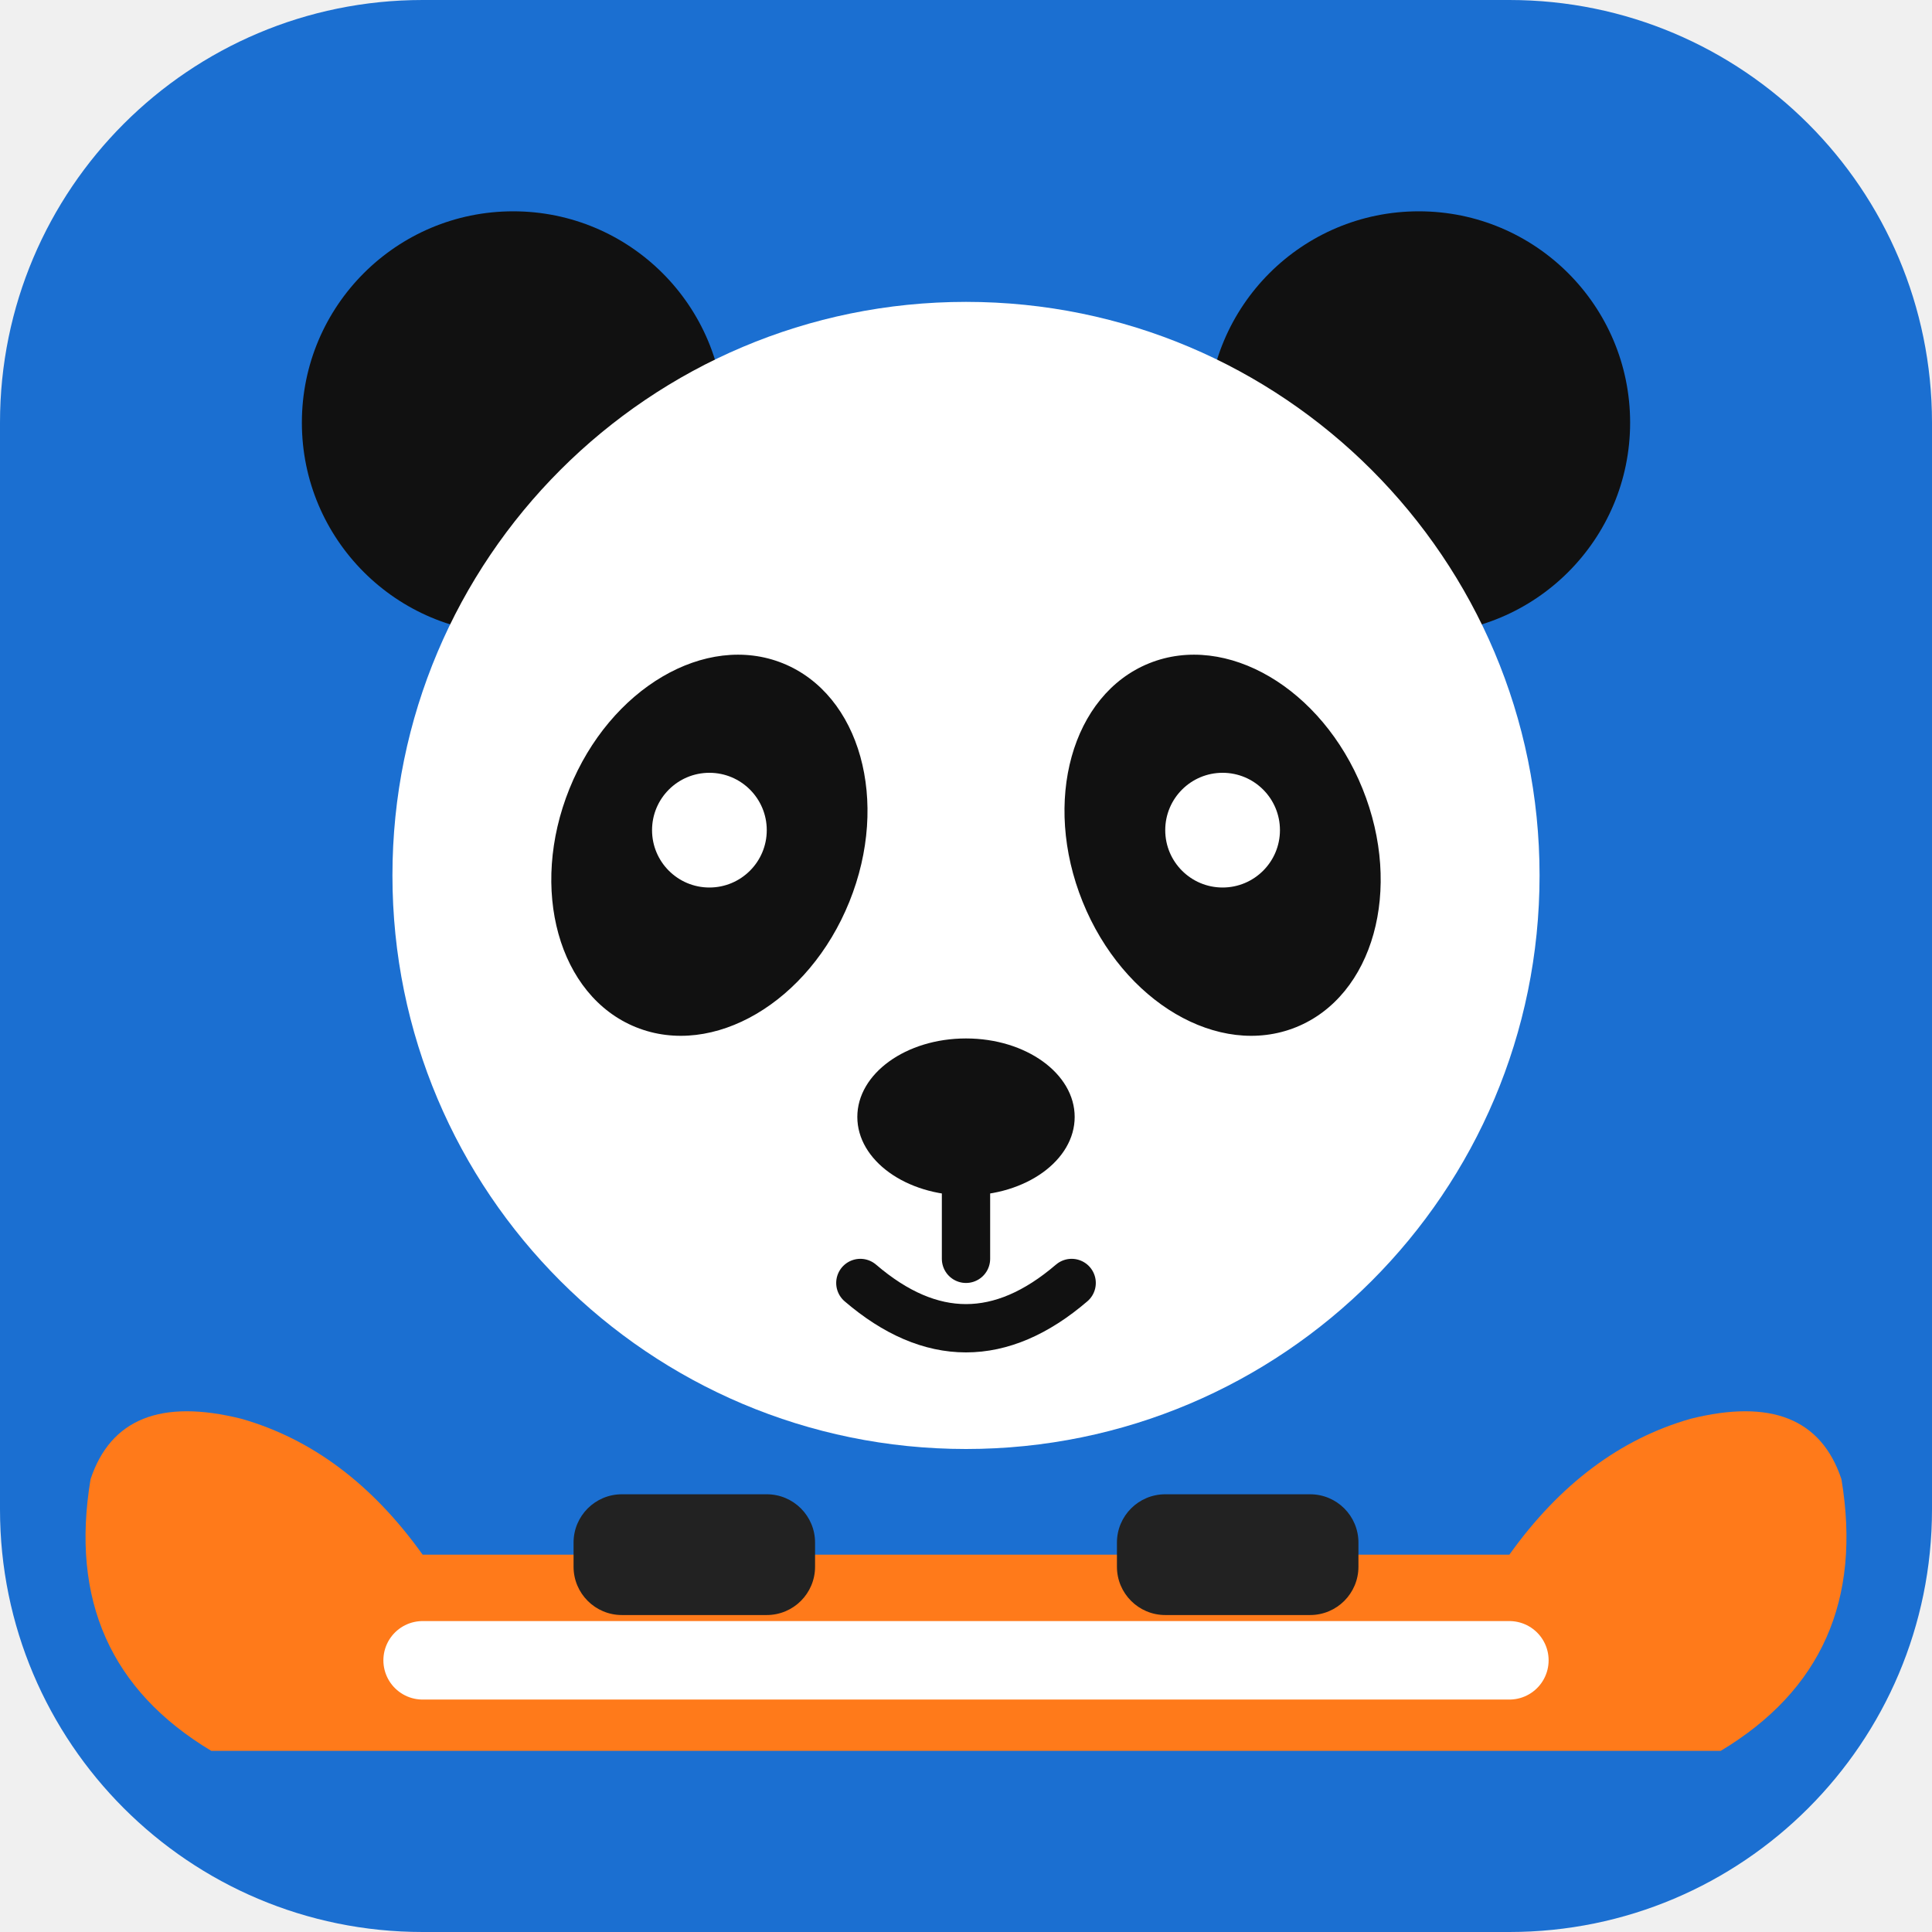
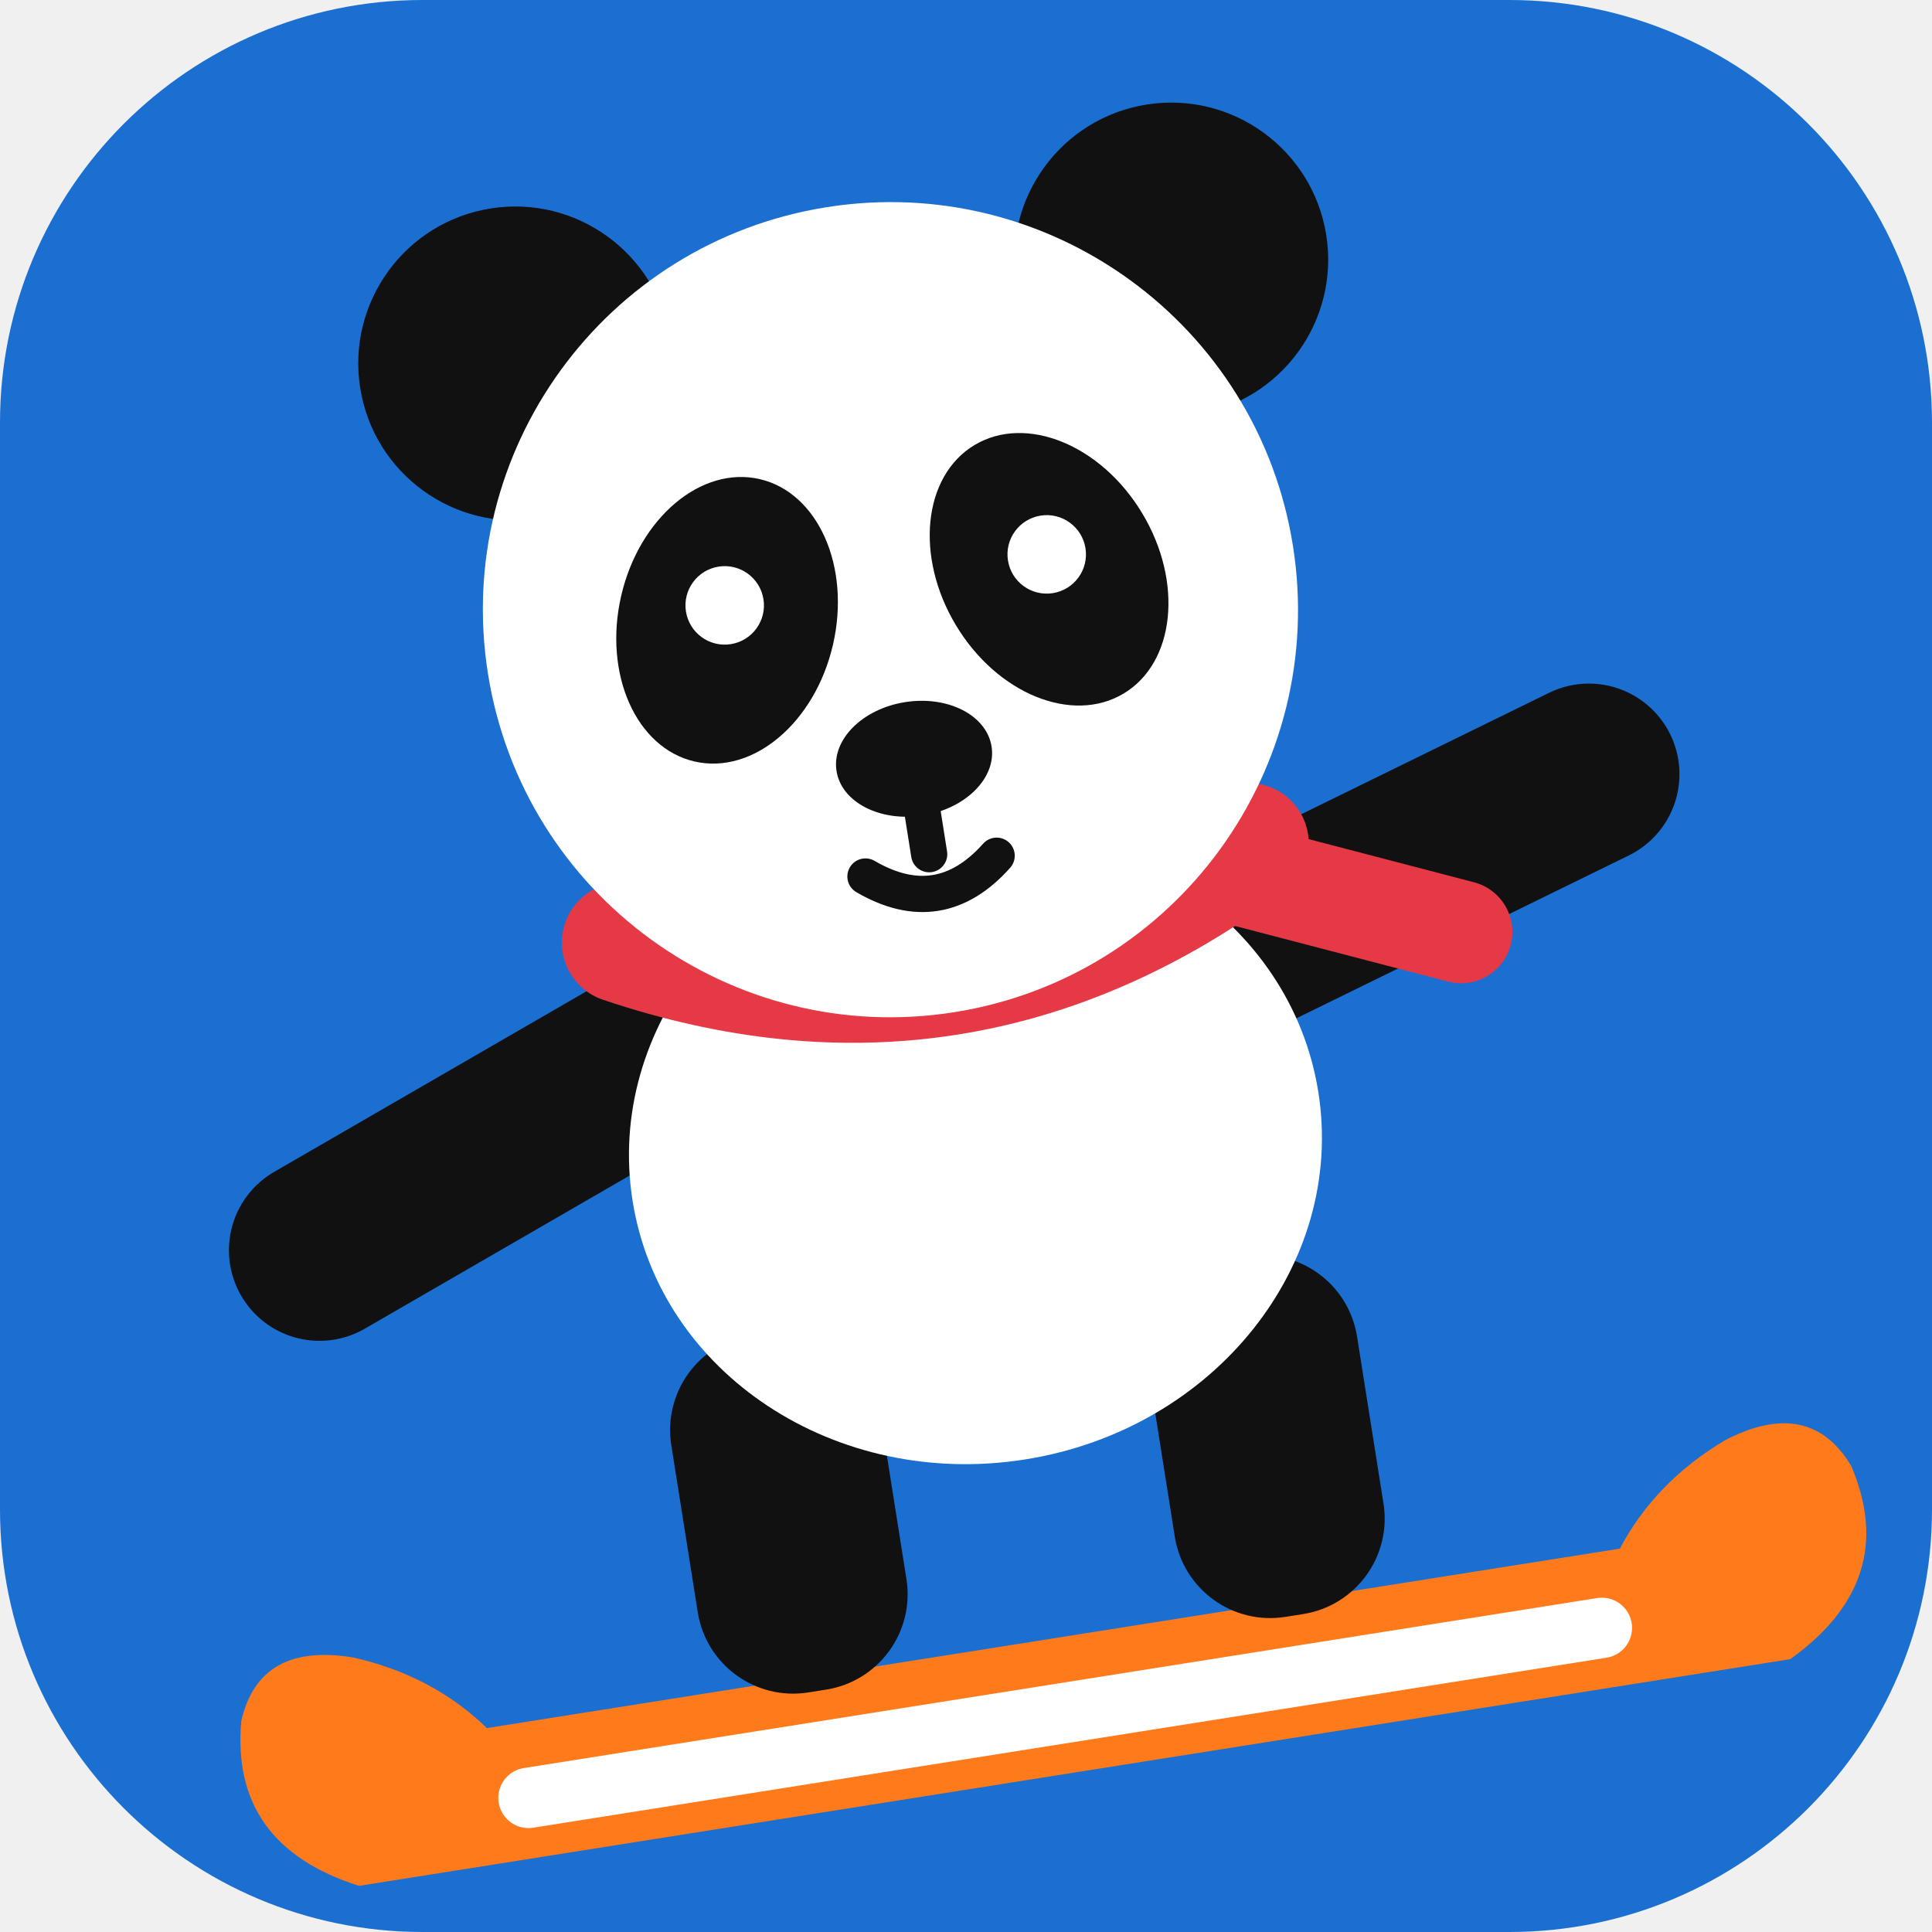
<svg xmlns="http://www.w3.org/2000/svg" viewBox="0 0 64 64">
  <rect width="64" height="64" rx="14" fill="#1b6fd1" />
-   <path d="M3 49Q4 46 8 47Q11.5 48 14 51.5H50Q52.5 48 56 47Q60 46 61 49Q62 55 57 58H7Q2 55 3 49Z" fill="#ff7a1a" />
-   <path d="M14 55H50" stroke="#ffffff" stroke-width="2.6" stroke-linecap="round" />
-   <rect x="19" y="49.5" width="8" height="4" rx="1.6" fill="#222" />
-   <rect x="37" y="49.5" width="8" height="4" rx="1.6" fill="#222" />
-   <circle cx="17" cy="14" r="7" fill="#111" />
-   <circle cx="47" cy="14" r="7" fill="#111" />
-   <circle cx="32" cy="29" r="19" fill="#fff" />
-   <ellipse cx="23.5" cy="28" rx="5" ry="6.5" transform="rotate(22 23.5 28)" fill="#111" />
-   <ellipse cx="40.5" cy="28" rx="5" ry="6.5" transform="rotate(-22 40.5 28)" fill="#111" />
-   <circle cx="23.5" cy="27.5" r="1.9" fill="#fff" />
-   <circle cx="40.5" cy="27.5" r="1.9" fill="#fff" />
-   <ellipse cx="32" cy="37" rx="3.6" ry="2.6" fill="#111" />
-   <path d="M32 39.5v2.2M28.5 42.5q3.5 3 7 0" stroke="#111" stroke-width="1.6" stroke-linecap="round" fill="none" />
+   <g transform="rotate(-9 32 36)">
+     <path d="M5 53Q6 50.5 9 51.5Q11.5 52.5 13 54.5H51Q52.5 52.5 55 51.5Q58 50.5 59 53Q60 57 56 59H8Q4 57 5 53Z" fill="#ff7a1a" />
+     <path d="M14 57H50" stroke="#fff" stroke-width="2" stroke-linecap="round" />
+     <rect x="20.5" y="43" width="7" height="12" rx="3.2" fill="#111" />
+     <rect x="36.5" y="43" width="7" height="12" rx="3.2" fill="#111" />
+     <path d="M23 33L10 38M41 33L54 29" stroke="#111" stroke-width="6" stroke-linecap="round" />
+     <ellipse cx="32" cy="38" rx="11.5" ry="10.5" fill="#fff" />
+     <path d="M21.5 29.5Q32 35 42.5 29.5" stroke="#e63946" stroke-width="4" stroke-linecap="round" fill="none" />
+     <path d="M41 30l8 3.5" stroke="#e63946" stroke-width="3.4" stroke-linecap="round" />
+     <circle cx="21" cy="10" r="5.2" fill="#111" />
+     <circle cx="43" cy="10" r="5.2" fill="#111" />
+     <circle cx="32" cy="20" r="13.5" fill="#fff" />
+     <ellipse cx="26.6" cy="19.5" rx="3.6" ry="4.8" transform="rotate(22 26.6 19.5)" fill="#111" />
+     <ellipse cx="37.4" cy="19.5" rx="3.6" ry="4.8" transform="rotate(-22 37.4 19.5)" fill="#111" />
+     <circle cx="26.6" cy="19" r="1.3" fill="#fff" />
+     <circle cx="37.4" cy="19" r="1.3" fill="#fff" />
+     <ellipse cx="32" cy="25" rx="2.6" ry="1.9" fill="#111" />
+     <path d="M32 26.7v1.5M29.8 28.6q2.2 1.8 4.4 0" stroke="#111" stroke-width="1.2" stroke-linecap="round" fill="none" />
+   </g>
</svg>
